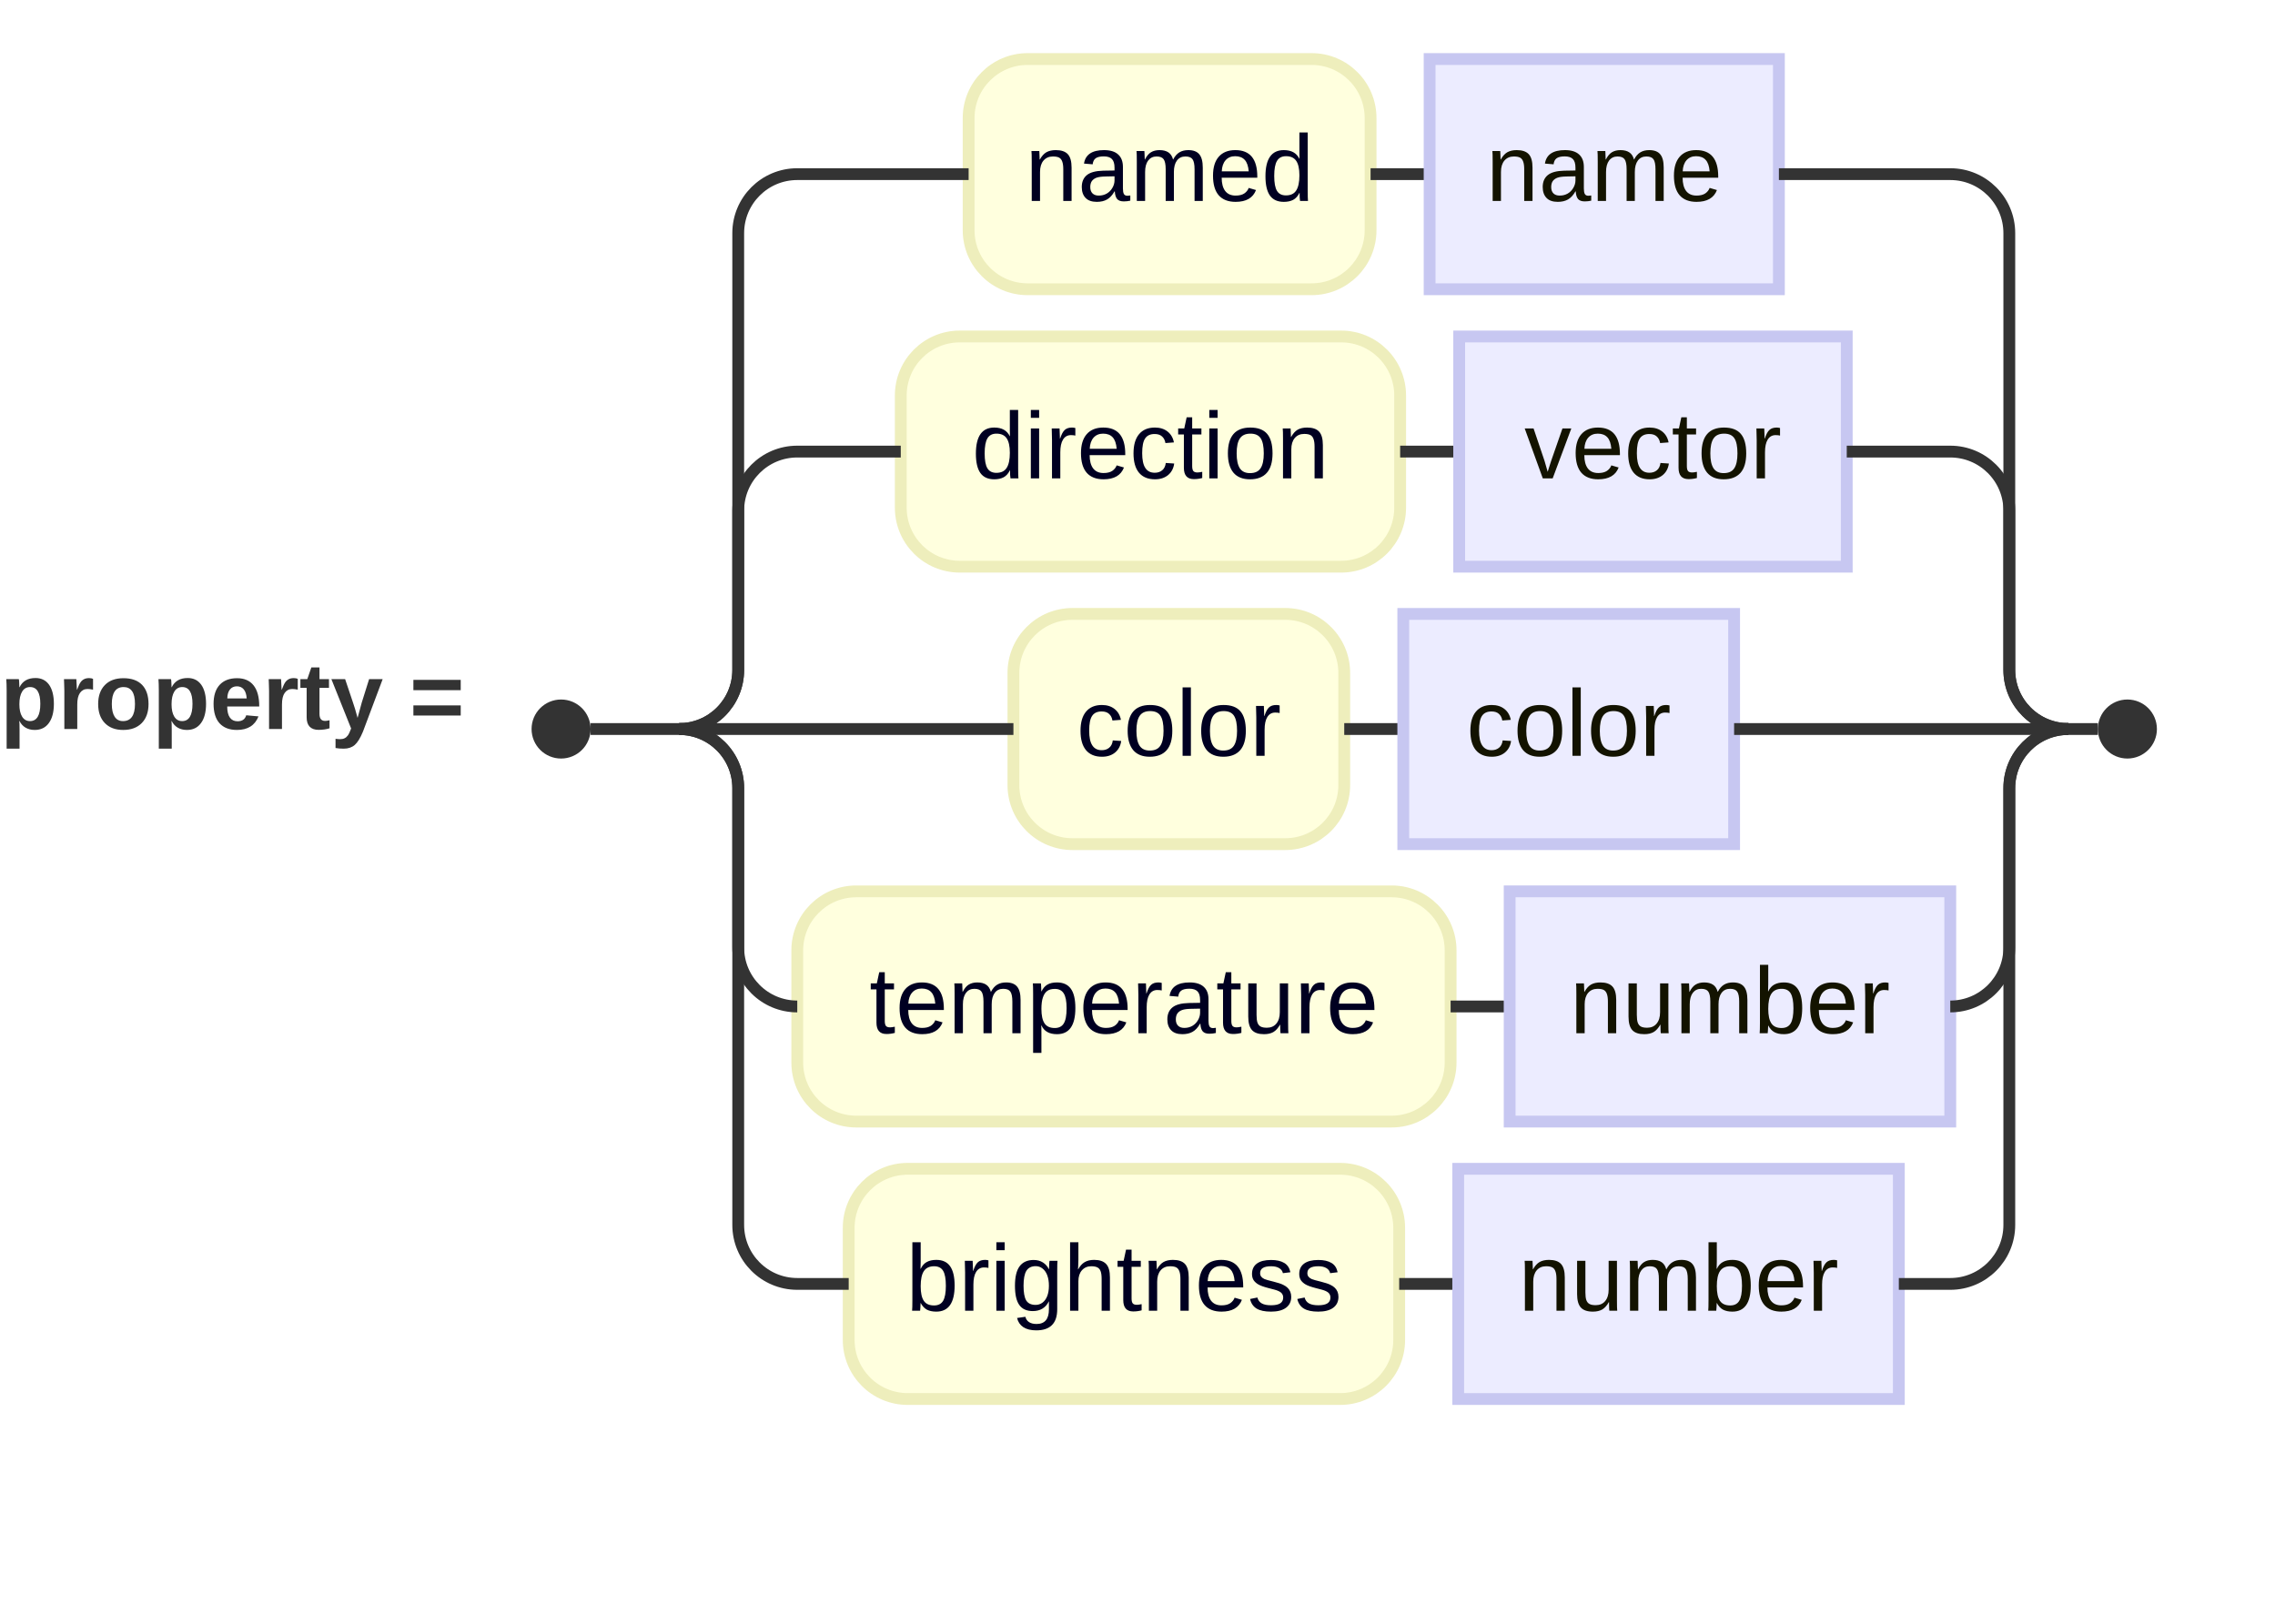
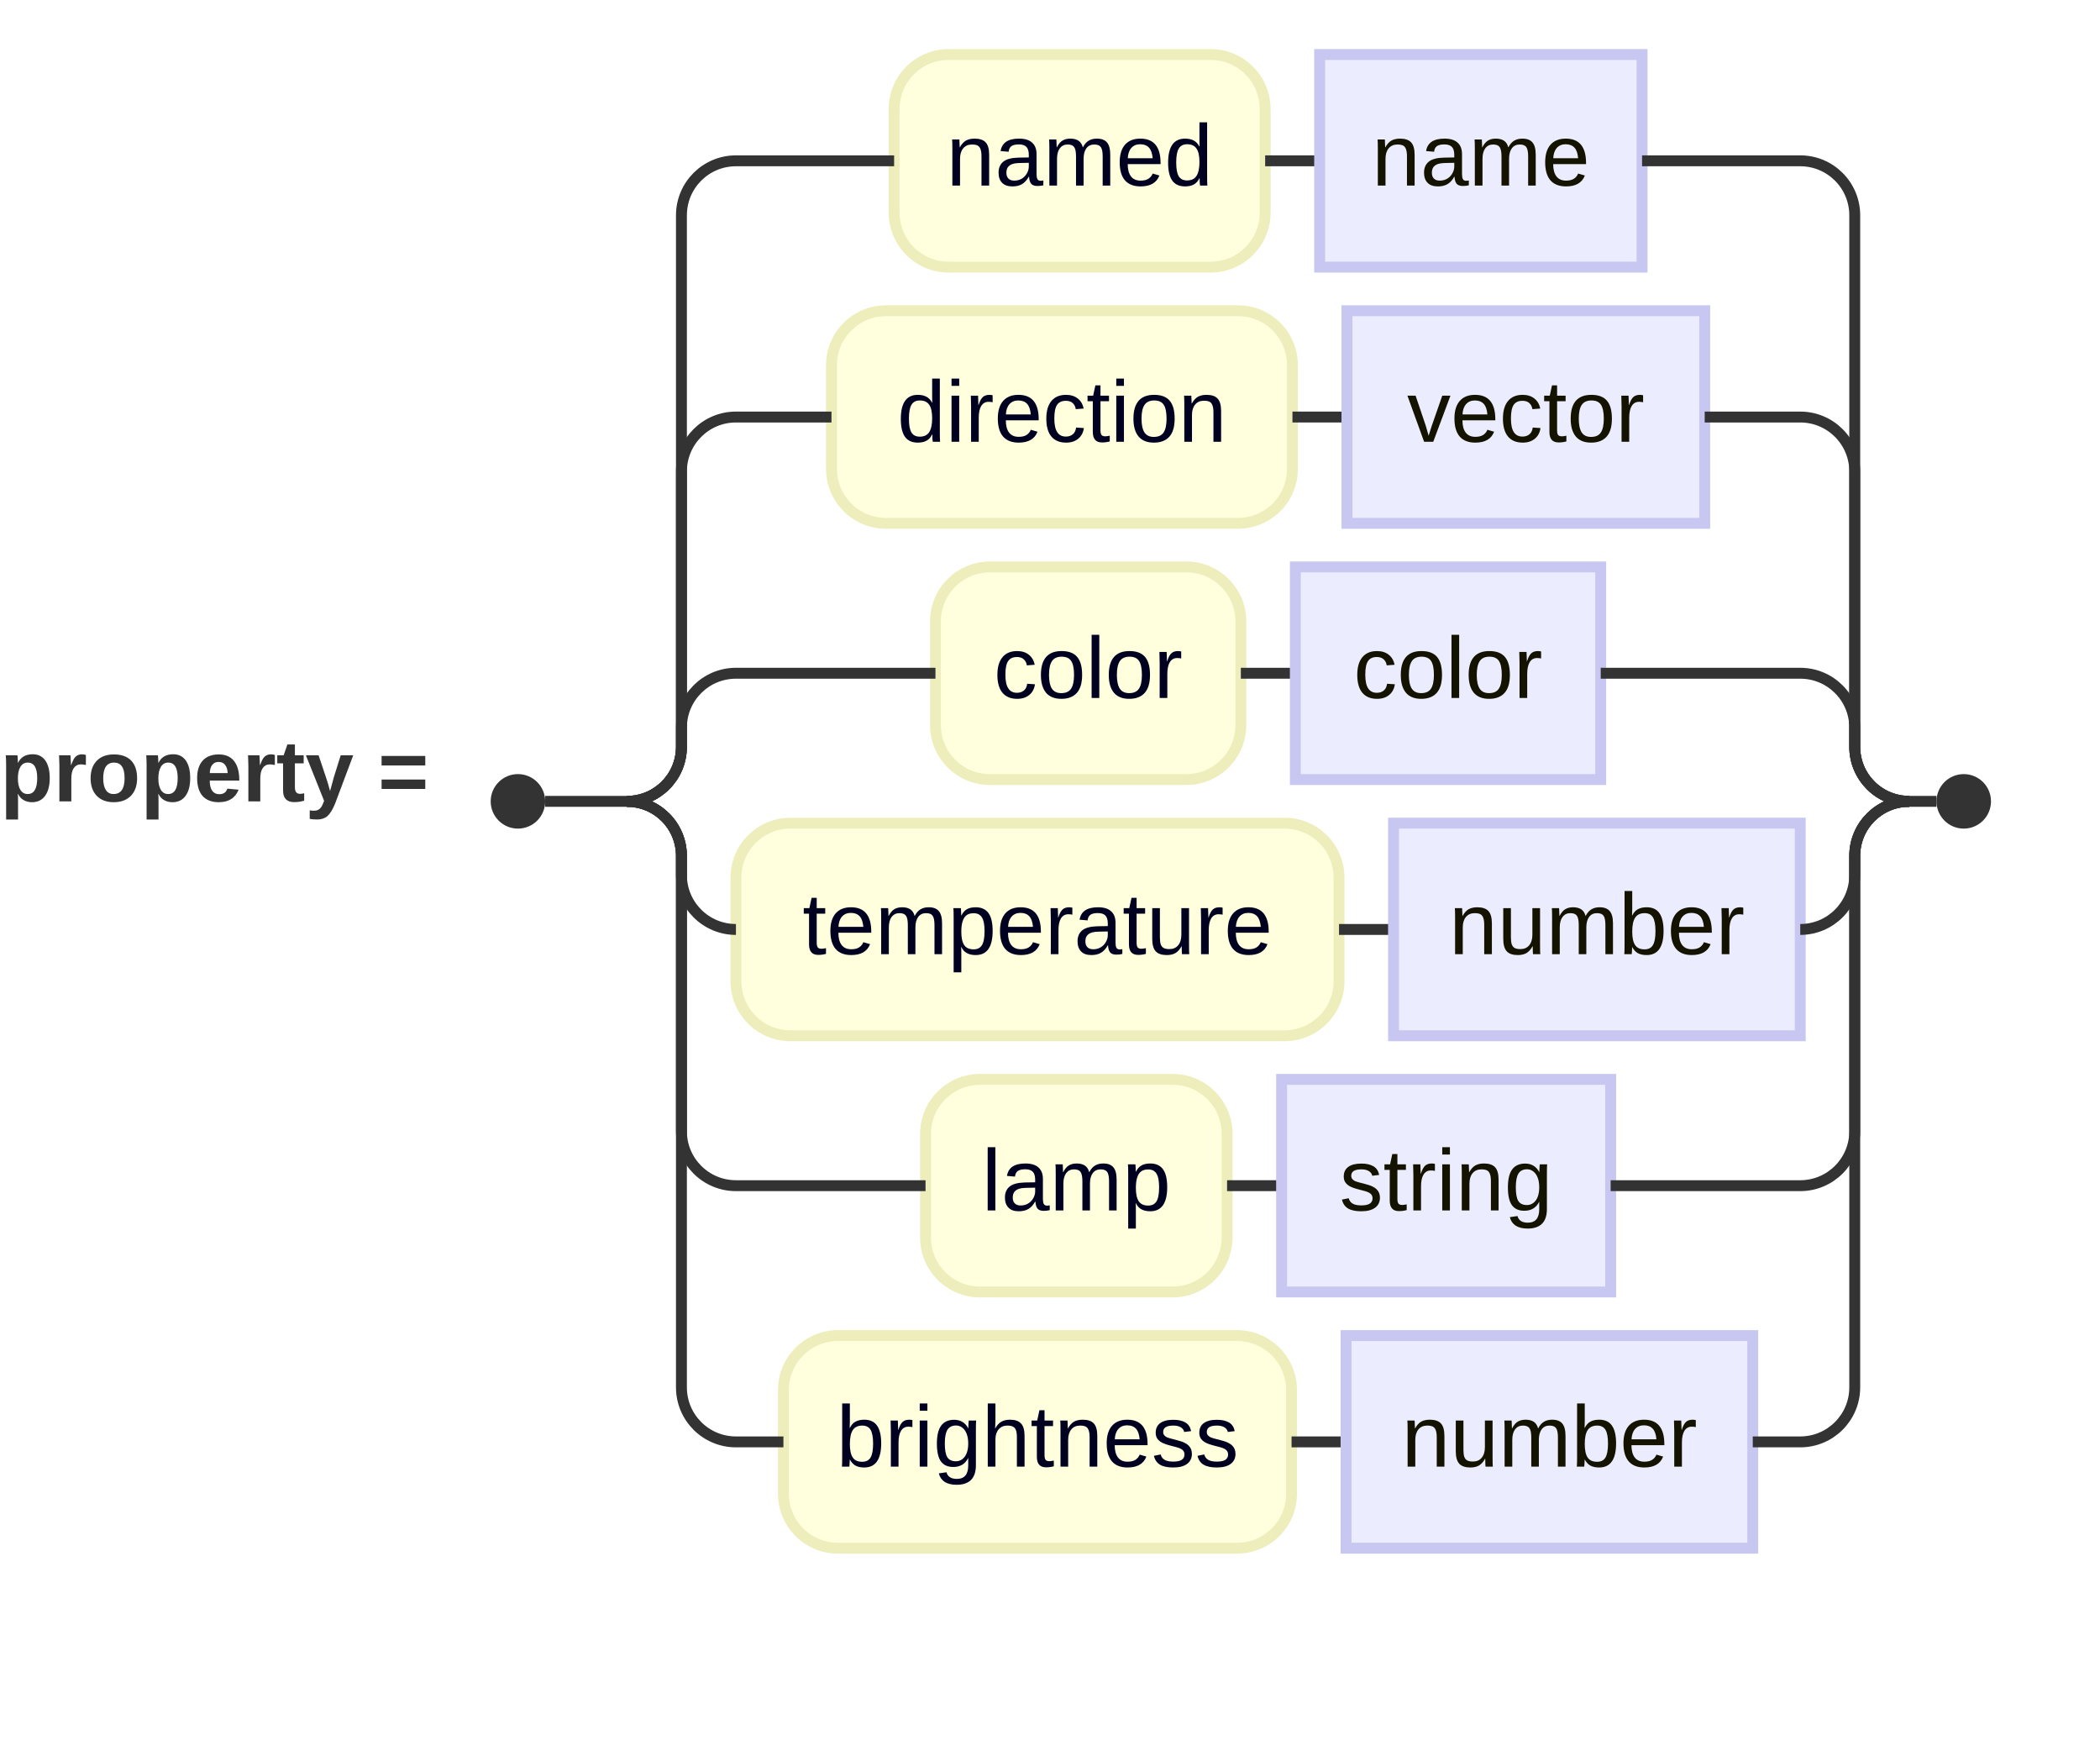
- <svg xmlns="http://www.w3.org/2000/svg" id="my-svg" width="100%" class="railroad-diagram" style="max-width: 385.312px; background-color: transparent;" viewBox="0 0 385.312 275" role="graphics-document document" aria-roledescription="railroadEbnf">
+ <svg xmlns="http://www.w3.org/2000/svg" id="my-svg" width="100%" class="railroad-diagram" style="max-width: 385.312px; background-color: transparent;" viewBox="0 0 385.312 322" role="graphics-document document" aria-roledescription="railroadEbnf">
  <style>#my-svg{font-family:"trebuchet ms",verdana,arial,sans-serif;font-size:16px;fill:#333;}@keyframes edge-animation-frame{from{stroke-dashoffset:0;}}@keyframes dash{to{stroke-dashoffset:0;}}#my-svg .edge-animation-slow{stroke-dasharray:9,5!important;stroke-dashoffset:900;animation:dash 50s linear infinite;stroke-linecap:round;}#my-svg .edge-animation-fast{stroke-dasharray:9,5!important;stroke-dashoffset:900;animation:dash 20s linear infinite;stroke-linecap:round;}#my-svg .error-icon{fill:#552222;}#my-svg .error-text{fill:#552222;stroke:#552222;}#my-svg .edge-thickness-normal{stroke-width:1px;}#my-svg .edge-thickness-thick{stroke-width:3.5px;}#my-svg .edge-pattern-solid{stroke-dasharray:0;}#my-svg .edge-thickness-invisible{stroke-width:0;fill:none;}#my-svg .edge-pattern-dashed{stroke-dasharray:3;}#my-svg .edge-pattern-dotted{stroke-dasharray:2;}#my-svg .marker{fill:#333333;stroke:#333333;}#my-svg .marker.cross{stroke:#333333;}#my-svg svg{font-family:"trebuchet ms",verdana,arial,sans-serif;font-size:16px;}#my-svg p{margin:0;}#my-svg .railroad-diagram{font-family:"trebuchet ms",verdana,arial,sans-serif;font-size:16px;}#my-svg .railroad-terminal rect{fill:#ffffde;stroke:hsl(60, 60%, 83.529%);stroke-width:2px;}#my-svg .railroad-terminal text{fill:#000021;font-family:"trebuchet ms",verdana,arial,sans-serif;font-size:16px;text-anchor:middle;dominant-baseline:middle;}#my-svg .railroad-nonterminal rect{fill:#ECECFF;stroke:hsl(240, 60%, 86.275%);stroke-width:2px;}#my-svg .railroad-nonterminal text{fill:#131300;font-family:"trebuchet ms",verdana,arial,sans-serif;font-size:16px;text-anchor:middle;dominant-baseline:middle;}#my-svg .railroad-line{stroke:#333333;stroke-width:2px;fill:none;}#my-svg .railroad-start circle,#my-svg .railroad-end circle{fill:#333333;}#my-svg .railroad-comment ellipse{fill:rgba(232,232,232, 0.8);stroke:hsl(80, 60%, 86.275%);stroke-width:2px;}#my-svg .railroad-comment text{fill:rgb(6.333, 0, 19);font-style:italic;font-family:"trebuchet ms",verdana,arial,sans-serif;font-size:16px;text-anchor:middle;dominant-baseline:middle;}#my-svg .railroad-special rect{fill:hsl(80, 100%, 96.275%);stroke:hsl(80, 60%, 86.275%);stroke-width:2px;stroke-dasharray:5,3;}#my-svg .railroad-special text{fill:#131300;font-family:"trebuchet ms",verdana,arial,sans-serif;font-size:16px;text-anchor:middle;dominant-baseline:middle;}#my-svg .railroad-rule-name{font-weight:bold;fill:#333;font-family:"trebuchet ms",verdana,arial,sans-serif;font-size:16px;}#my-svg .node .neo-node{stroke:#9370DB;}#my-svg [data-look="neo"].node rect,#my-svg [data-look="neo"].cluster rect,#my-svg [data-look="neo"].node polygon{stroke:#9370DB;filter:drop-shadow(1px 2px 2px rgba(185, 185, 185, 1));}#my-svg [data-look="neo"].swimlane.cluster rect{filter:none;}#my-svg [data-look="neo"].node path{stroke:#9370DB;stroke-width:1px;}#my-svg [data-look="neo"].node .outer-path{filter:drop-shadow(1px 2px 2px rgba(185, 185, 185, 1));}#my-svg [data-look="neo"].node .neo-line path{stroke:#9370DB;filter:none;}#my-svg [data-look="neo"].node circle{stroke:#9370DB;filter:drop-shadow(1px 2px 2px rgba(185, 185, 185, 1));}#my-svg [data-look="neo"].node circle .state-start{fill:#000000;}#my-svg [data-look="neo"].icon-shape .icon{fill:#9370DB;filter:drop-shadow(1px 2px 2px rgba(185, 185, 185, 1));}#my-svg [data-look="neo"].icon-shape .icon-neo path{stroke:#9370DB;filter:drop-shadow(1px 2px 2px rgba(185, 185, 185, 1));}#my-svg :root{--mermaid-font-family:"trebuchet ms",verdana,arial,sans-serif;}</style>
  <g />
  <g class="railroad-rule" transform="translate(0, 10)">
    <g transform="translate(115.0312, 0)">
      <g class="railroad-choice">
        <g class="railroad-sequence" transform="translate(49.02344, 0)">
          <g class="railroad-terminal" transform="translate(0, 0)">
            <rect x="0" y="0" width="68.078" height="39" rx="10" ry="10" />
            <text x="34.039" y="19.5">named</text>
          </g>
          <path class="railroad-line" d="M 68.078 19.5 L 78.078 19.5" />
          <g class="railroad-nonterminal" transform="translate(78.07812, 0)">
            <rect x="0" y="0" width="59.156" height="39" />
            <text x="29.578" y="19.5">name</text>
          </g>
        </g>
-         <path class="railroad-line" d="M 0 113.5 A 10 10 0 0 0 10 103.5 L 10 29.5 A 10 10 0 0 1 20 19.5 L 49.023 19.5" />
-         <path class="railroad-line" d="M 186.258 19.5 L 215.281 19.5 A 10 10 0 0 1 225.281 29.5 L 225.281 103.5 A 10 10 0 0 0 235.281 113.5" />
+         <path class="railroad-line" d="M 0 137 A 10 10 0 0 0 10 127 L 10 29.5 A 10 10 0 0 1 20 19.5 L 49.023 19.5" />
+         <path class="railroad-line" d="M 186.258 19.5 L 215.281 19.5 A 10 10 0 0 1 225.281 29.5 L 225.281 127 A 10 10 0 0 0 235.281 137" />
        <g class="railroad-sequence" transform="translate(37.53125, 47)">
          <g class="railroad-terminal" transform="translate(0, 0)">
            <rect x="0" y="0" width="84.578" height="39" rx="10" ry="10" />
            <text x="42.289" y="19.5">direction</text>
          </g>
          <path class="railroad-line" d="M 84.578 19.5 L 94.578 19.5" />
          <g class="railroad-nonterminal" transform="translate(94.57812, 0)">
            <rect x="0" y="0" width="65.641" height="39" />
            <text x="32.82" y="19.5">vector</text>
          </g>
        </g>
-         <path class="railroad-line" d="M 0 113.5 A 10 10 0 0 0 10 103.5 L 10 76.5 A 10 10 0 0 1 20 66.5 L 37.531 66.5" />
-         <path class="railroad-line" d="M 197.75 66.5 L 215.281 66.5 A 10 10 0 0 1 225.281 76.5 L 225.281 103.5 A 10 10 0 0 0 235.281 113.5" />
+         <path class="railroad-line" d="M 0 137 A 10 10 0 0 0 10 127 L 10 76.5 A 10 10 0 0 1 20 66.5 L 37.531 66.5" />
+         <path class="railroad-line" d="M 197.75 66.5 L 215.281 66.5 A 10 10 0 0 1 225.281 76.5 L 225.281 127 A 10 10 0 0 0 235.281 137" />
        <g class="railroad-sequence" transform="translate(56.60938, 94)">
          <g class="railroad-terminal" transform="translate(0, 0)">
            <rect x="0" y="0" width="56.031" height="39" rx="10" ry="10" />
            <text x="28.016" y="19.5">color</text>
          </g>
          <path class="railroad-line" d="M 56.031 19.5 L 66.031 19.5" />
          <g class="railroad-nonterminal" transform="translate(66.03125, 0)">
            <rect x="0" y="0" width="56.031" height="39" />
            <text x="28.016" y="19.5">color</text>
          </g>
        </g>
-         <path class="railroad-line" d="M 0 113.5 L 56.609 113.5" />
-         <path class="railroad-line" d="M 178.672 113.5 L 235.281 113.5" />
+         <path class="railroad-line" d="M 0 137 A 10 10 0 0 0 10 127 L 10 123.5 A 10 10 0 0 1 20 113.5 L 56.609 113.5" />
+         <path class="railroad-line" d="M 178.672 113.5 L 215.281 113.5 A 10 10 0 0 1 225.281 123.5 L 225.281 127 A 10 10 0 0 0 235.281 137" />
        <g class="railroad-sequence" transform="translate(20, 141)">
          <g class="railroad-terminal" transform="translate(0, 0)">
            <rect x="0" y="0" width="110.656" height="39" rx="10" ry="10" />
            <text x="55.328" y="19.5">temperature</text>
          </g>
          <path class="railroad-line" d="M 110.656 19.5 L 120.656 19.5" />
          <g class="railroad-nonterminal" transform="translate(120.6562, 0)">
            <rect x="0" y="0" width="74.625" height="39" />
            <text x="37.312" y="19.5">number</text>
          </g>
        </g>
-         <path class="railroad-line" d="M 0 113.5 A 10 10 0 0 1 10 123.5 L 10 150.5 A 10 10 0 0 0 20 160.5 L 20 160.5" />
-         <path class="railroad-line" d="M 215.281 160.5 L 215.281 160.5 A 10 10 0 0 0 225.281 150.5 L 225.281 123.5 A 10 10 0 0 1 235.281 113.5" />
-         <g class="railroad-sequence" transform="translate(28.71094, 188)">
+         <path class="railroad-line" d="M 0 137 A 10 10 0 0 1 10 147 L 10 150.5 A 10 10 0 0 0 20 160.5 L 20 160.5" />
+         <path class="railroad-line" d="M 215.281 160.5 L 215.281 160.5 A 10 10 0 0 0 225.281 150.5 L 225.281 147 A 10 10 0 0 1 235.281 137" />
+         <g class="railroad-sequence" transform="translate(54.78906, 188)">
+           <g class="railroad-terminal" transform="translate(0, 0)">
+             <rect x="0" y="0" width="55.328" height="39" rx="10" ry="10" />
+             <text x="27.664" y="19.5">lamp</text>
+           </g>
+           <path class="railroad-line" d="M 55.328 19.5 L 65.328 19.5" />
+           <g class="railroad-nonterminal" transform="translate(65.32812, 0)">
+             <rect x="0" y="0" width="60.375" height="39" />
+             <text x="30.188" y="19.5">string</text>
+           </g>
+         </g>
+         <path class="railroad-line" d="M 0 137 A 10 10 0 0 1 10 147 L 10 197.5 A 10 10 0 0 0 20 207.5 L 54.789 207.5" />
+         <path class="railroad-line" d="M 180.492 207.5 L 215.281 207.5 A 10 10 0 0 0 225.281 197.5 L 225.281 147 A 10 10 0 0 1 235.281 137" />
+         <g class="railroad-sequence" transform="translate(28.71094, 235)">
          <g class="railroad-terminal" transform="translate(0, 0)">
            <rect x="0" y="0" width="93.234" height="39" rx="10" ry="10" />
            <text x="46.617" y="19.5">brightness</text>
          </g>
          <path class="railroad-line" d="M 93.234 19.5 L 103.234 19.5" />
          <g class="railroad-nonterminal" transform="translate(103.2344, 0)">
            <rect x="0" y="0" width="74.625" height="39" />
            <text x="37.312" y="19.5">number</text>
          </g>
        </g>
-         <path class="railroad-line" d="M 0 113.5 A 10 10 0 0 1 10 123.5 L 10 197.5 A 10 10 0 0 0 20 207.5 L 28.711 207.5" />
-         <path class="railroad-line" d="M 206.57 207.5 L 215.281 207.5 A 10 10 0 0 0 225.281 197.5 L 225.281 123.5 A 10 10 0 0 1 235.281 113.5" />
+         <path class="railroad-line" d="M 0 137 A 10 10 0 0 1 10 147 L 10 244.5 A 10 10 0 0 0 20 254.5 L 28.711 254.5" />
+         <path class="railroad-line" d="M 206.57 254.5 L 215.281 254.5 A 10 10 0 0 0 225.281 244.5 L 225.281 147 A 10 10 0 0 1 235.281 137" />
      </g>
    </g>
    <g class="railroad-rule-name-group">
-       <text class="railroad-rule-name" x="0" y="113.5">property =</text>
+       <text class="railroad-rule-name" x="0" y="137">property =</text>
    </g>
    <g class="railroad-start">
-       <circle cx="95.031" cy="113.5" r="5" />
+       <circle cx="95.031" cy="137" r="5" />
    </g>
    <g class="railroad-end">
-       <circle cx="360.312" cy="113.5" r="5" />
+       <circle cx="360.312" cy="137" r="5" />
    </g>
-     <path class="railroad-line" d="M 100.031 113.5 L 115.031 113.5" />
-     <path class="railroad-line" d="M 350.312 113.5 L 355.312 113.5" />
+     <path class="railroad-line" d="M 100.031 137 L 115.031 137" />
+     <path class="railroad-line" d="M 350.312 137 L 355.312 137" />
  </g>
</svg>
